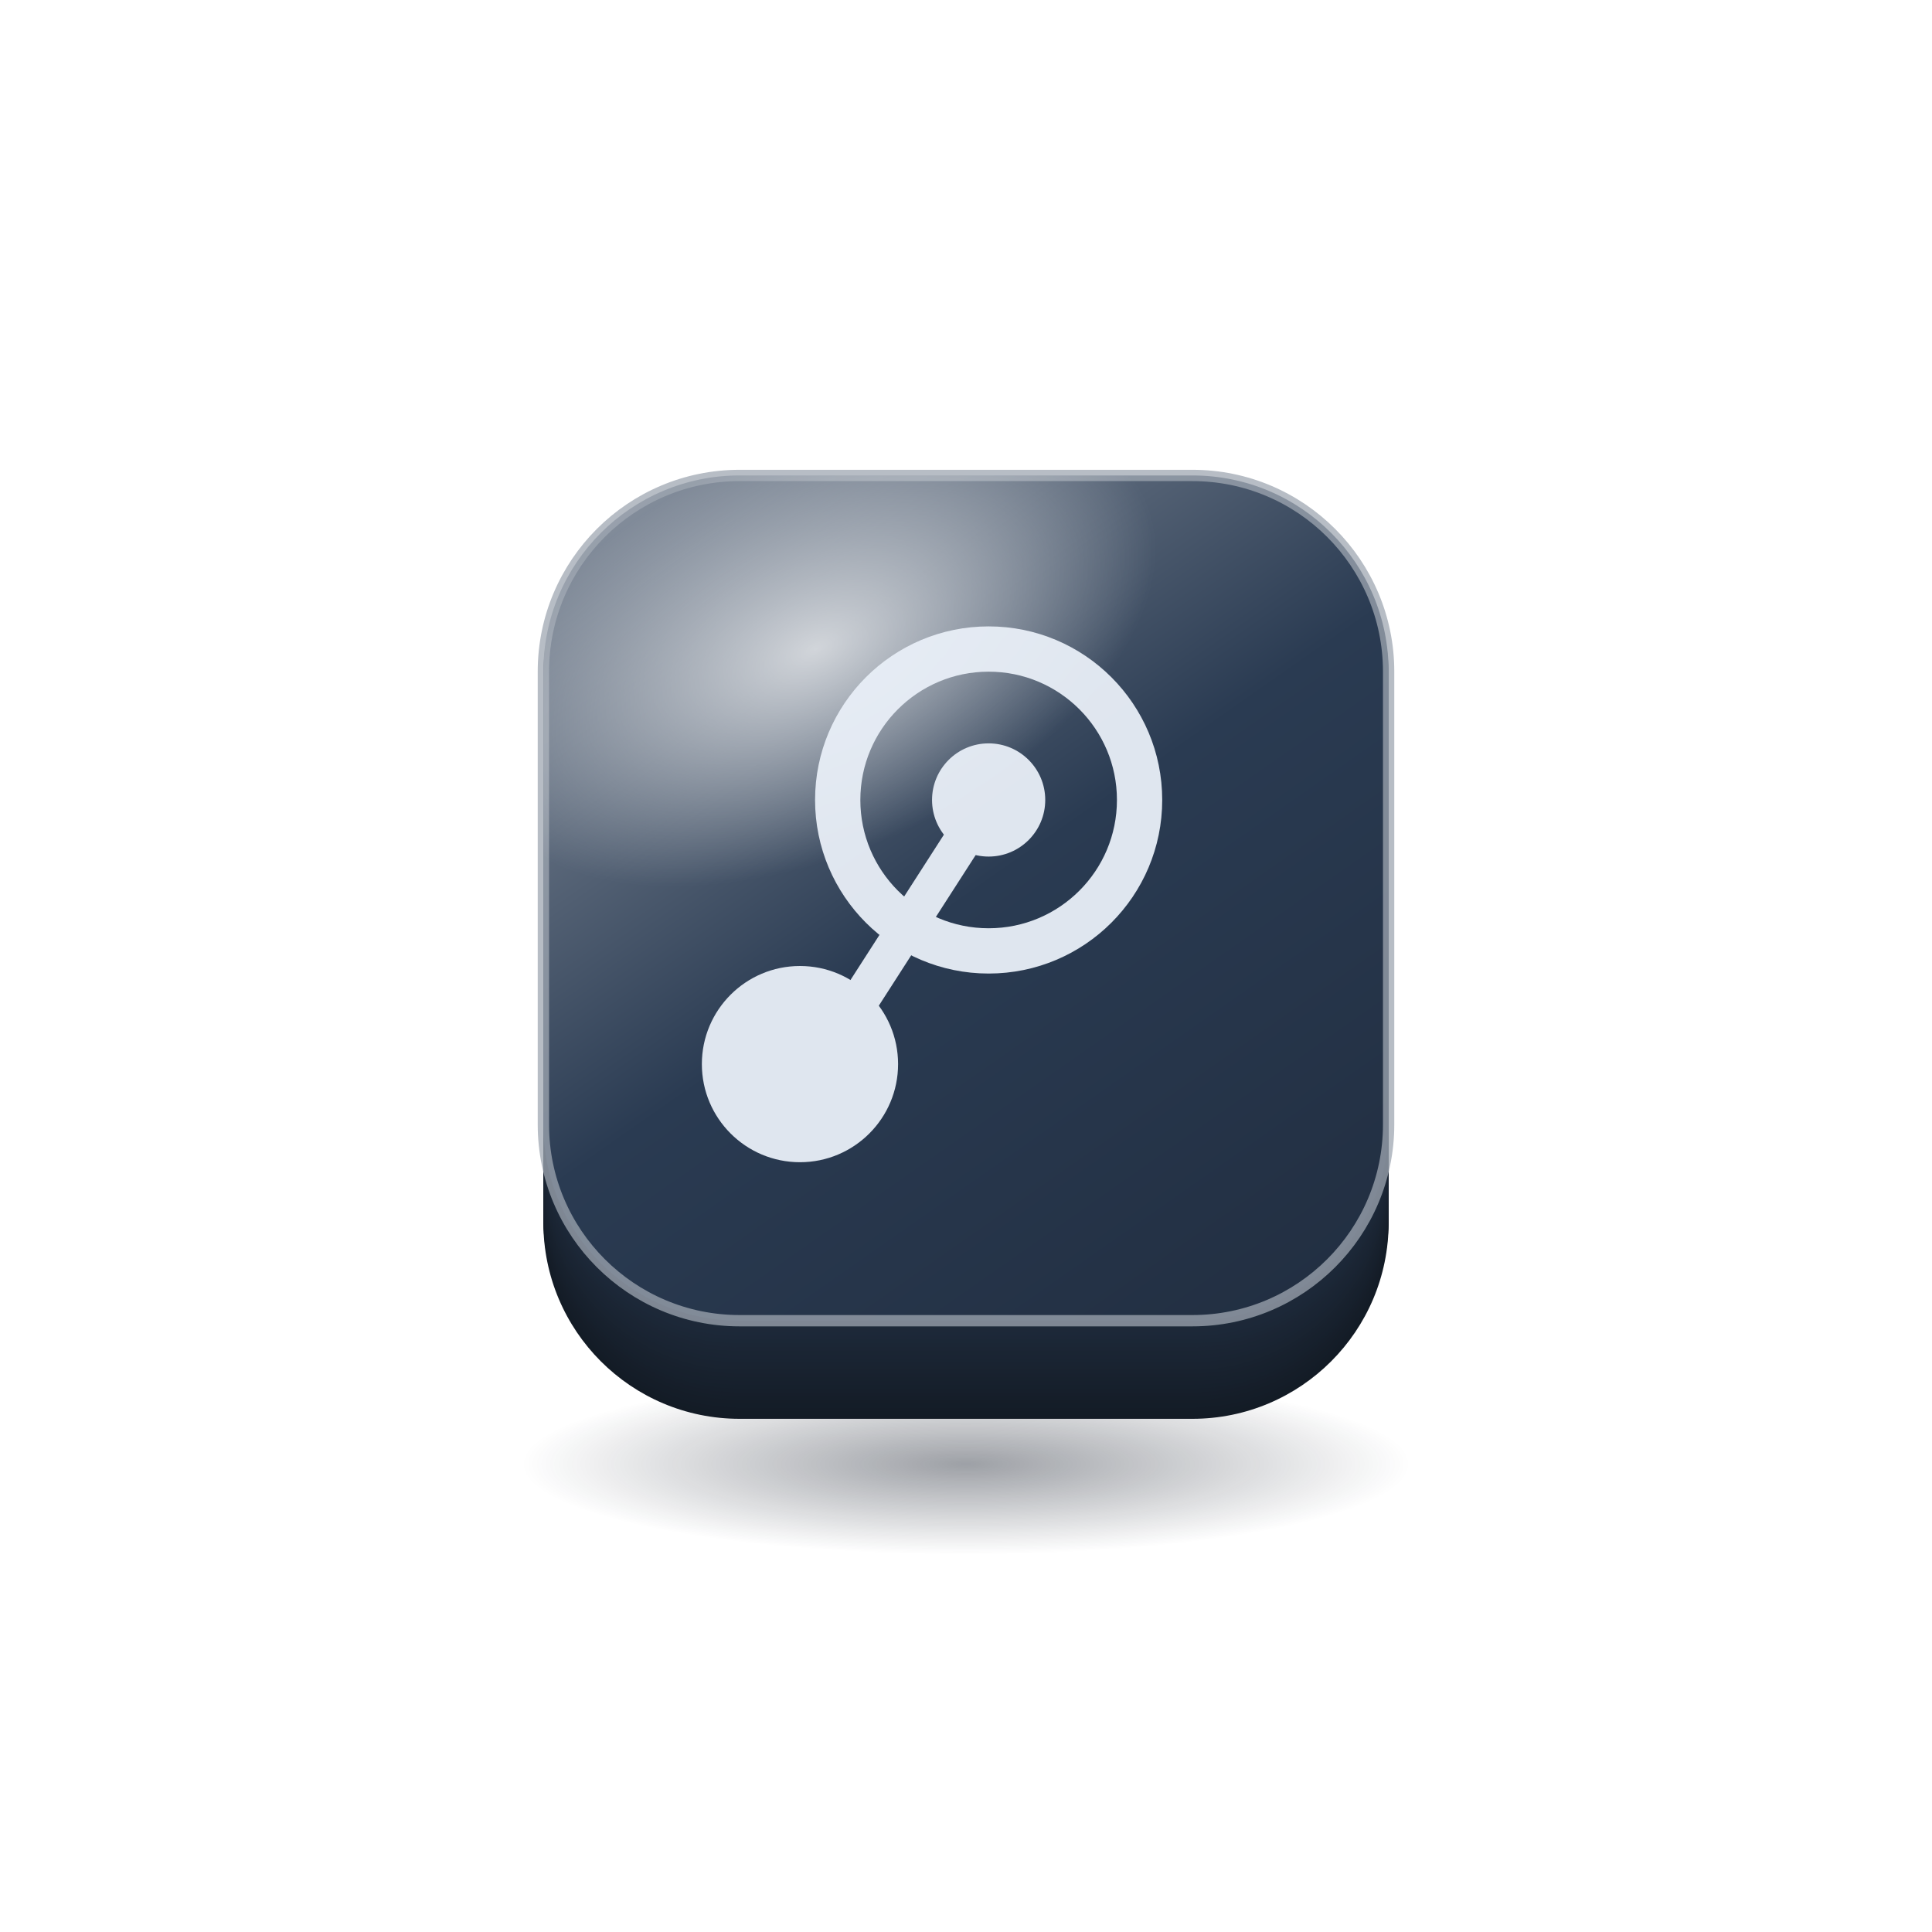
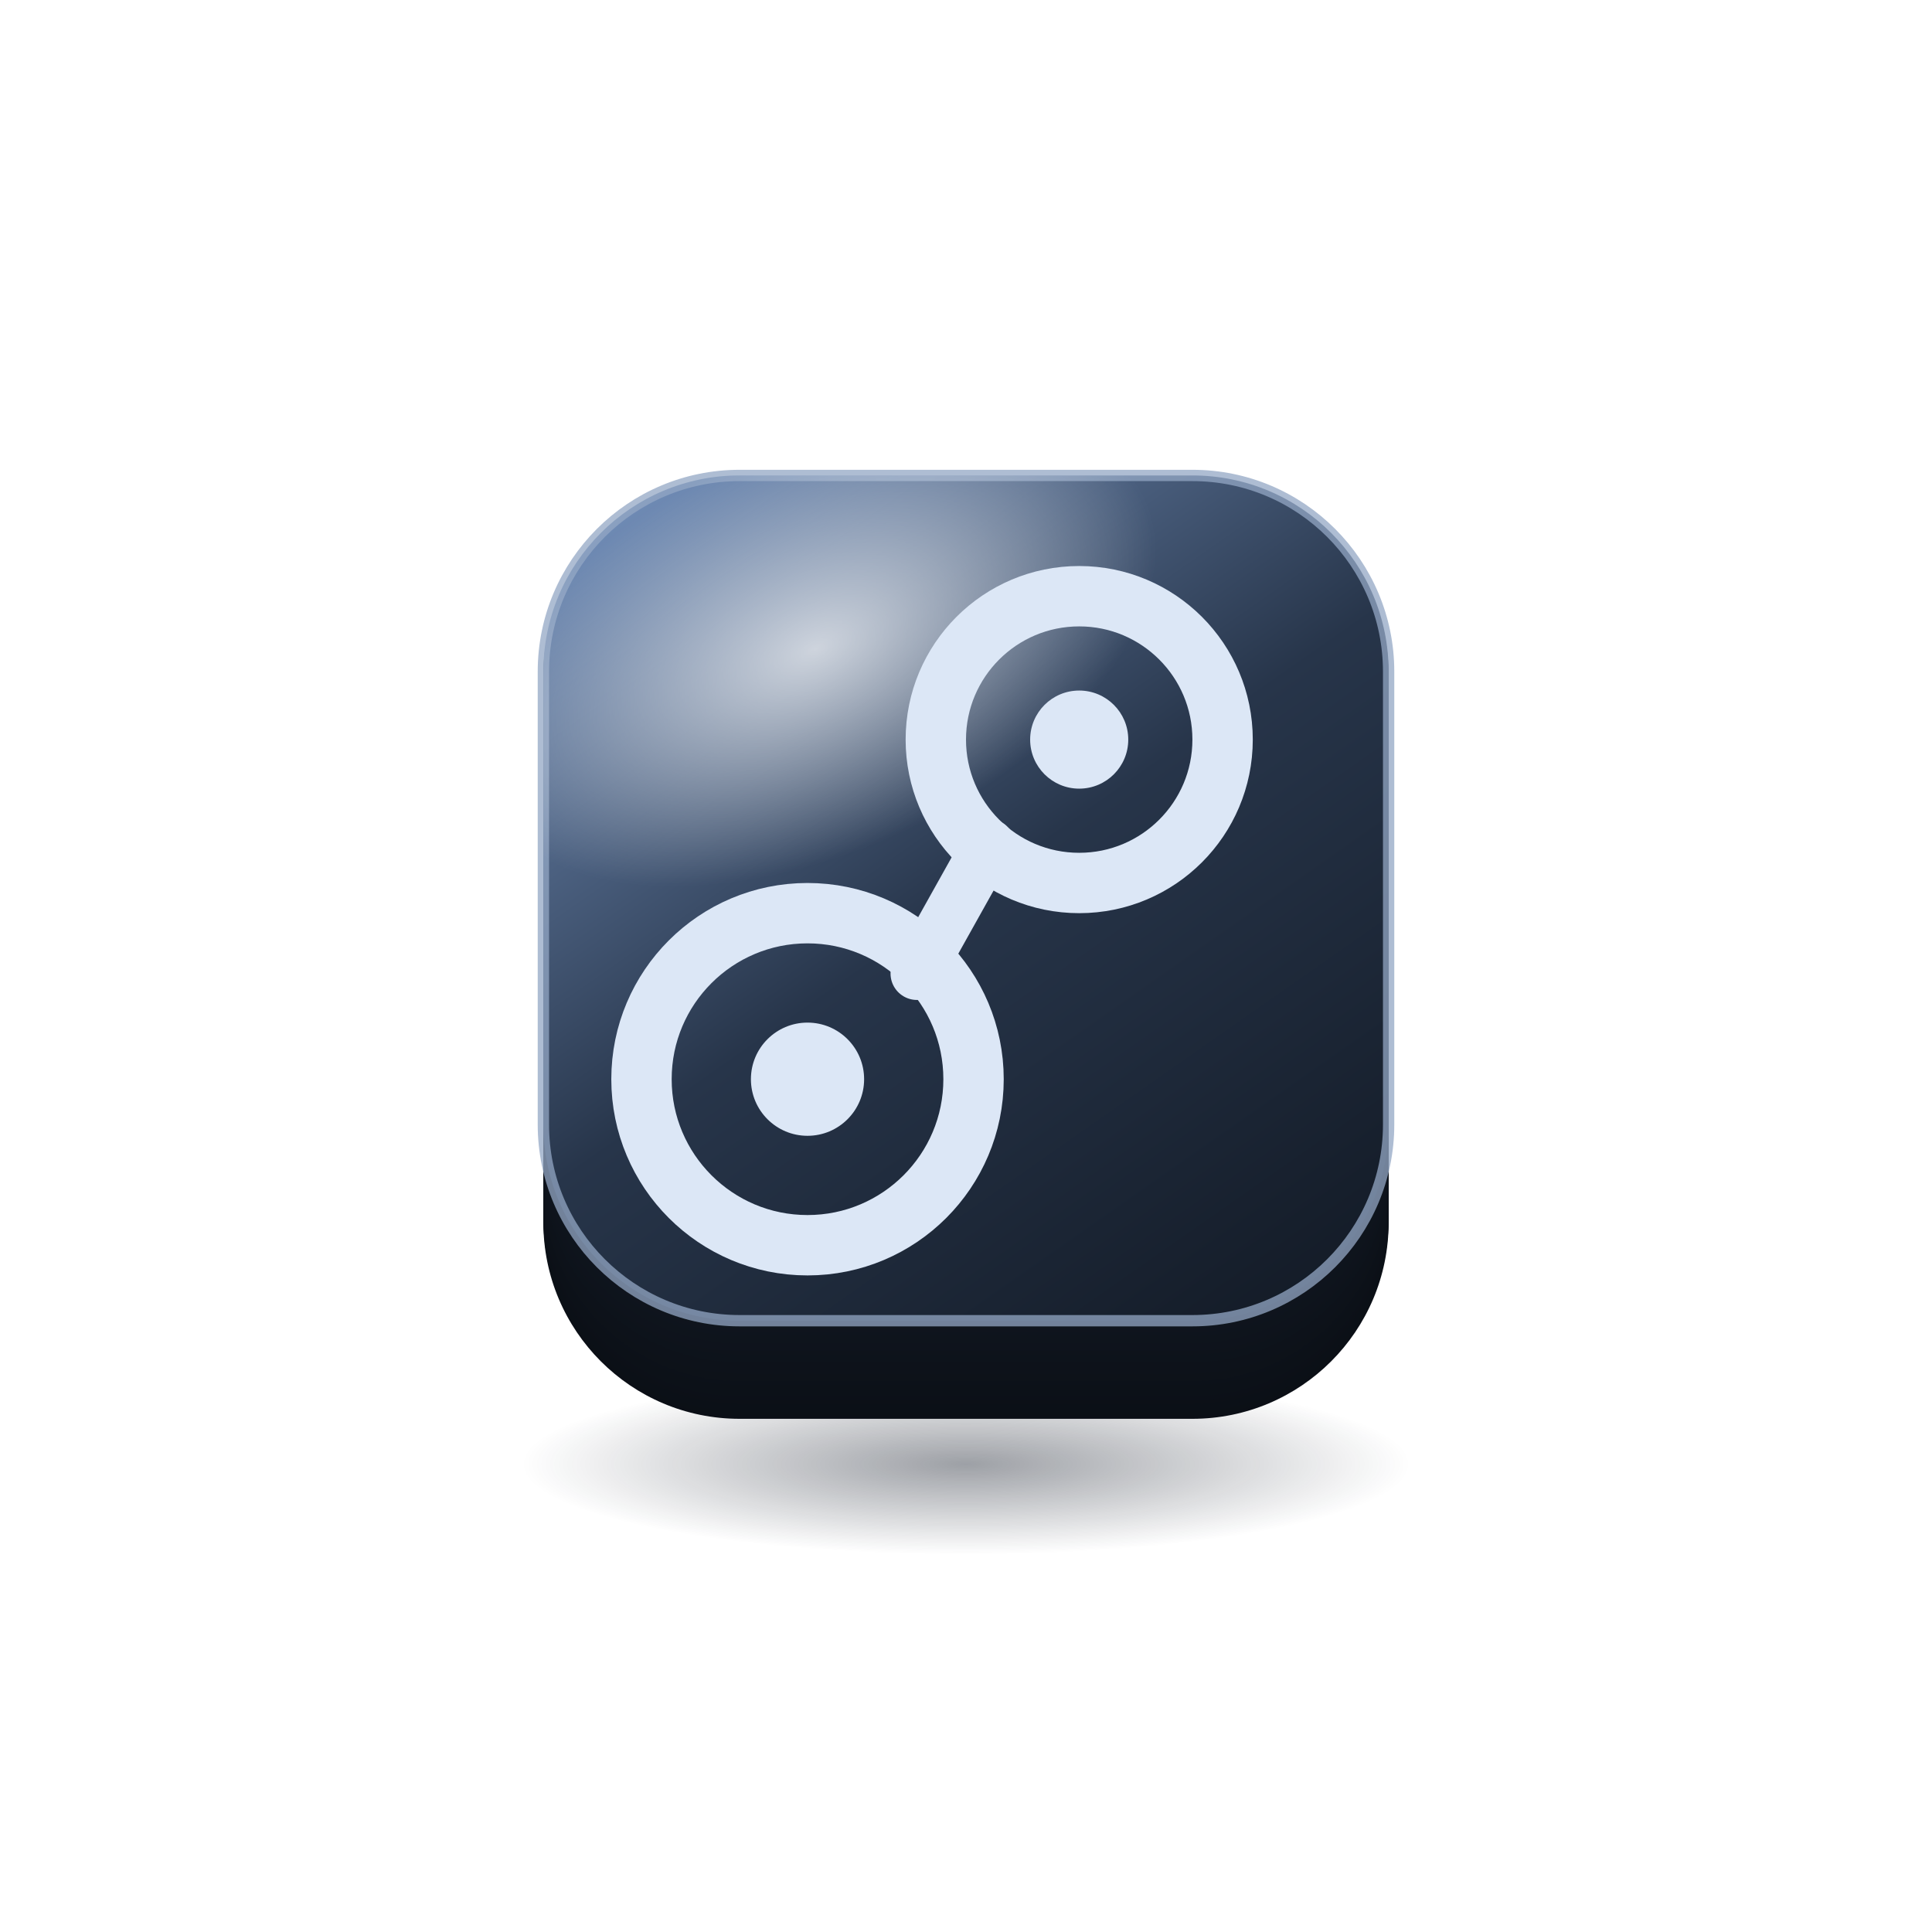
<svg xmlns="http://www.w3.org/2000/svg" viewBox="0 0 512 512" width="512" height="512" fill="none">
  <defs>
    <radialGradient id="steam-sh1" cx="0.5" cy="0.5" r="0.5">
      <stop offset="0" stop-color="#0b1220" stop-opacity="0.4" />
      <stop offset="0.6" stop-color="#0b1220" stop-opacity="0.16" />
      <stop offset="1" stop-color="#0b1220" stop-opacity="0" />
    </radialGradient>
  </defs>
  <ellipse cx="256" cy="388" rx="118" ry="24" fill="url(#steam-sh1)" />
  <defs>
    <linearGradient id="steam-g2" x1="0.15" y1="0" x2="0.85" y2="1">
-       <stop offset="0" stop-color="#838d9b" />
-       <stop offset="0.5" stop-color="#2a3b52" />
-       <stop offset="1" stop-color="#222f42" />
+       <stop offset="0" stop-color="#6f8bb5" />
+       <stop offset="0.5" stop-color="#27354a" />
+       <stop offset="1" stop-color="#141c28" />
    </linearGradient>
    <clipPath id="steam-c3">
      <path d="M196 126H316A52 52 0 0 1 368 178V298A52 52 0 0 1 316 350H196A52 52 0 0 1 144 298V178A52 52 0 0 1 196 126Z" />
    </clipPath>
    <radialGradient id="steam-p4" cx="0.5" cy="0.5" r="0.5">
      <stop offset="0" stop-color="#fff" stop-opacity="0.72" />
      <stop offset="1" stop-color="#fff" stop-opacity="0" />
    </radialGradient>
  </defs>
  <defs>
    <path id="steam-s5" d="M196 126H316A52 52 0 0 1 368 178V298A52 52 0 0 1 316 350H196A52 52 0 0 1 144 298V178A52 52 0 0 1 196 126Z" />
  </defs>
-   <use href="#steam-s5" y="26" fill="#131b25" />
-   <use href="#steam-s5" y="25" fill="#131c26" />
-   <use href="#steam-s5" y="24" fill="#141c27" />
-   <use href="#steam-s5" y="23" fill="#141d28" />
-   <use href="#steam-s5" y="22" fill="#151d28" />
-   <use href="#steam-s5" y="21" fill="#151e29" />
-   <use href="#steam-s5" y="20" fill="#161e2a" />
-   <use href="#steam-s5" y="19" fill="#161f2b" />
-   <use href="#steam-s5" y="18" fill="#16202c" />
-   <use href="#steam-s5" y="17" fill="#17202d" />
-   <use href="#steam-s5" y="16" fill="#17212d" />
-   <use href="#steam-s5" y="15" fill="#18212e" />
-   <use href="#steam-s5" y="14" fill="#18222f" />
-   <use href="#steam-s5" y="13" fill="#192330" />
-   <use href="#steam-s5" y="12" fill="#192331" />
-   <use href="#steam-s5" y="11" fill="#192432" />
-   <use href="#steam-s5" y="10" fill="#1a2433" />
-   <use href="#steam-s5" y="9" fill="#1a2533" />
-   <use href="#steam-s5" y="8" fill="#1b2534" />
-   <use href="#steam-s5" y="7" fill="#1b2635" />
-   <use href="#steam-s5" y="6" fill="#1b2736" />
-   <use href="#steam-s5" y="5" fill="#1c2737" />
-   <use href="#steam-s5" y="4" fill="#1c2838" />
-   <use href="#steam-s5" y="3" fill="#1d2838" />
-   <use href="#steam-s5" y="2" fill="#1d2939" />
-   <use href="#steam-s5" y="1" fill="#1e293a" />
+   <use href="#steam-s5" y="26" fill="#0b0f16" />
+   <use href="#steam-s5" y="25" fill="#0b1016" />
+   <use href="#steam-s5" y="24" fill="#0b1017" />
+   <use href="#steam-s5" y="23" fill="#0b1017" />
+   <use href="#steam-s5" y="22" fill="#0c1017" />
+   <use href="#steam-s5" y="21" fill="#0c1018" />
+   <use href="#steam-s5" y="20" fill="#0c1118" />
+   <use href="#steam-s5" y="19" fill="#0c1118" />
+   <use href="#steam-s5" y="18" fill="#0c1118" />
+   <use href="#steam-s5" y="17" fill="#0c1119" />
+   <use href="#steam-s5" y="16" fill="#0d1219" />
+   <use href="#steam-s5" y="15" fill="#0d1219" />
+   <use href="#steam-s5" y="14" fill="#0d121a" />
+   <use href="#steam-s5" y="13" fill="#0d121a" />
+   <use href="#steam-s5" y="12" fill="#0d121a" />
+   <use href="#steam-s5" y="11" fill="#0d131b" />
+   <use href="#steam-s5" y="10" fill="#0d131b" />
+   <use href="#steam-s5" y="9" fill="#0e131b" />
+   <use href="#steam-s5" y="8" fill="#0e131c" />
+   <use href="#steam-s5" y="7" fill="#0e131c" />
+   <use href="#steam-s5" y="6" fill="#0e141c" />
+   <use href="#steam-s5" y="5" fill="#0e141c" />
+   <use href="#steam-s5" y="4" fill="#0e141d" />
+   <use href="#steam-s5" y="3" fill="#0f141d" />
+   <use href="#steam-s5" y="2" fill="#0f151d" />
+   <use href="#steam-s5" y="1" fill="#0f151e" />
  <path d="M196 126H316A52 52 0 0 1 368 178V298A52 52 0 0 1 316 350H196A52 52 0 0 1 144 298V178A52 52 0 0 1 196 126Z" fill="url(#steam-g2)" />
-   <path d="M196 126H316A52 52 0 0 1 368 178V298A52 52 0 0 1 316 350H196A52 52 0 0 1 144 298V178A52 52 0 0 1 196 126Z" fill="none" stroke="#9fa7b1" stroke-opacity="0.75" stroke-width="3" />
+   <path d="M196 126H316A52 52 0 0 1 368 178V298A52 52 0 0 1 316 350H196A52 52 0 0 1 144 298V178A52 52 0 0 1 196 126Z" fill="none" stroke="#93a7c4" stroke-opacity="0.75" stroke-width="3" />
  <g clip-path="url(#steam-c3)">
    <ellipse cx="216" cy="172" rx="96" ry="54" fill="url(#steam-p4)" transform="rotate(-24 216 172)" />
  </g>
-   <g opacity="0.95">
-     <circle cx="262" cy="212" r="40" fill="none" stroke="#e8eef7" stroke-width="12" />
-     <circle cx="262" cy="212" r="15" fill="#e8eef7" />
-     <circle cx="212" cy="282" r="26" fill="#e8eef7" />
-     <path d="M226 268L262 212" stroke="#e8eef7" stroke-width="10" stroke-linecap="round" />
-   </g>
+   <circle cx="286" cy="196" r="38" fill="none" stroke="#dce7f6" stroke-width="16" />
+   <circle cx="286" cy="196" r="13" fill="#dce7f6" />
+   <circle cx="214" cy="286" r="44" fill="none" stroke="#dce7f6" stroke-width="16" />
+   <circle cx="214" cy="286" r="15" fill="#dce7f6" />
+   <path d="M243 258 262 224" stroke="#dce7f6" stroke-width="14" stroke-linecap="round" />
</svg>
